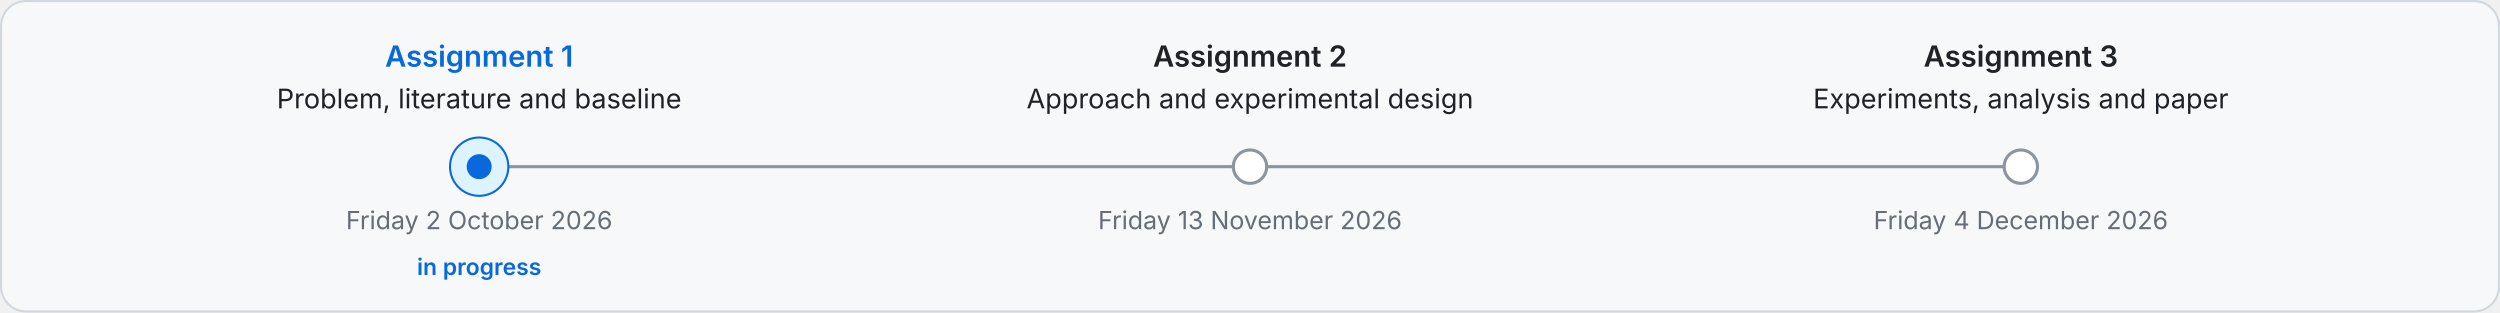
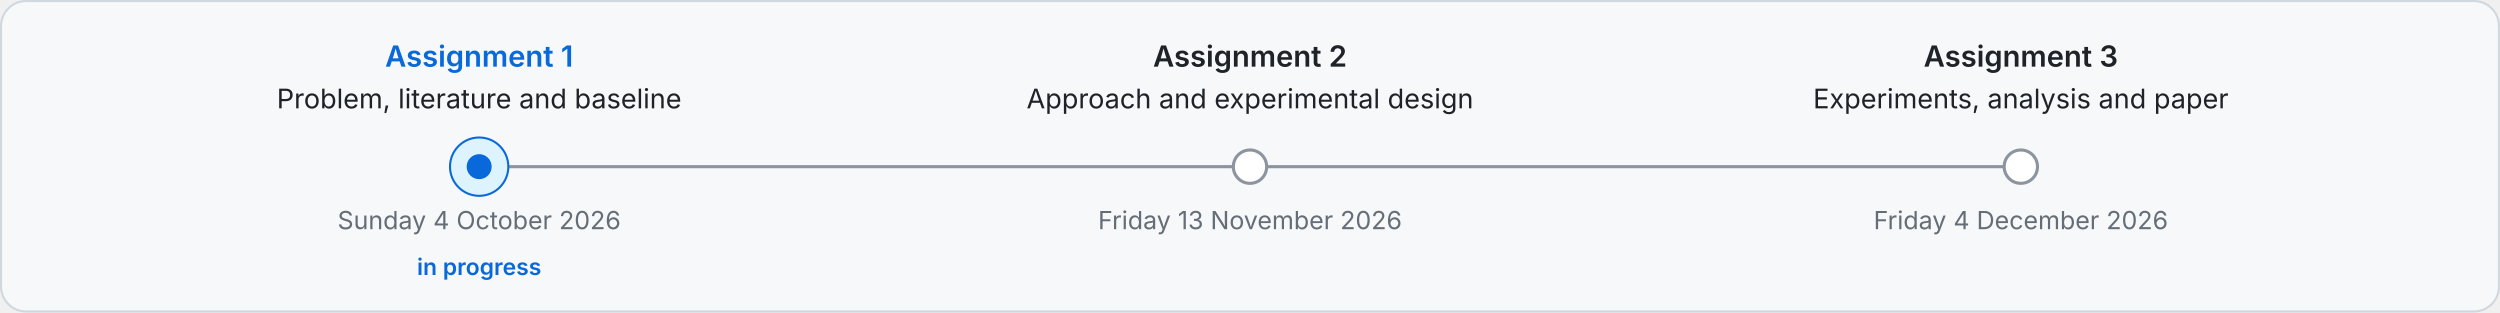
- <svg xmlns="http://www.w3.org/2000/svg" width="1200" height="150" viewBox="0 0 1200 150" role="img" aria-label="Assignments: Assignment 1, problem, literature and baseline, due Friday 2 October 2026, in progress; Assignment 2, approach and experimental design, due Friday 13 November 2026; Assignment 3, experiments, analysis and paper, due Friday 4 December 2026">
+ <svg xmlns="http://www.w3.org/2000/svg" width="1200" height="150" viewBox="0 0 1200 150" role="img" aria-label="Assignments: Assignment 1, problem, literature and baseline, due Sunday 4 October 2026, in progress; Assignment 2, approach and experimental design, due Friday 13 November 2026; Assignment 3, experiments, analysis and paper, due Friday 4 December 2026">
  <rect x="0.5" y="0.5" width="1199" height="149" rx="12" fill="#f6f8fa" stroke="#d0d7de" />
  <line x1="230" y1="80" x2="970" y2="80" stroke="#8c959f" stroke-width="1.5" />
  <circle cx="230" cy="80" r="14" fill="#ddf4ff" stroke="#0969da" />
  <circle cx="230" cy="80" r="6" fill="#0969da" />
  <text x="230" y="32" font-family="-apple-system, 'Segoe UI', Inter, Roboto, Helvetica, Arial, sans-serif" font-size="14" font-weight="600" fill="#0969da" text-anchor="middle">Assignment 1</text>
  <text x="230" y="52" font-family="-apple-system, 'Segoe UI', Inter, Roboto, Helvetica, Arial, sans-serif" font-size="13" font-weight="400" fill="#1f2328" text-anchor="middle">Problem, literature and baseline</text>
-   <text x="230" y="110" font-family="-apple-system, 'Segoe UI', Inter, Roboto, Helvetica, Arial, sans-serif" font-size="12" font-weight="400" fill="#656d76" text-anchor="middle">Friday 2 October 2026</text>
+   <text x="230" y="110" font-family="-apple-system, 'Segoe UI', Inter, Roboto, Helvetica, Arial, sans-serif" font-size="12" font-weight="400" fill="#656d76" text-anchor="middle">Sunday 4 October 2026</text>
  <text x="230" y="132" font-family="-apple-system, 'Segoe UI', Inter, Roboto, Helvetica, Arial, sans-serif" font-size="11" font-weight="600" fill="#0969da" text-anchor="middle">in progress</text>
  <circle cx="600" cy="80" r="8" fill="#ffffff" stroke="#8c959f" stroke-width="1.5" />
  <text x="600" y="32" font-family="-apple-system, 'Segoe UI', Inter, Roboto, Helvetica, Arial, sans-serif" font-size="14" font-weight="600" fill="#1f2328" text-anchor="middle">Assignment 2</text>
  <text x="600" y="52" font-family="-apple-system, 'Segoe UI', Inter, Roboto, Helvetica, Arial, sans-serif" font-size="13" font-weight="400" fill="#1f2328" text-anchor="middle">Approach and experimental design</text>
  <text x="600" y="110" font-family="-apple-system, 'Segoe UI', Inter, Roboto, Helvetica, Arial, sans-serif" font-size="12" font-weight="400" fill="#656d76" text-anchor="middle">Friday 13 November 2026</text>
  <circle cx="970" cy="80" r="8" fill="#ffffff" stroke="#8c959f" stroke-width="1.5" />
  <text x="970" y="32" font-family="-apple-system, 'Segoe UI', Inter, Roboto, Helvetica, Arial, sans-serif" font-size="14" font-weight="600" fill="#1f2328" text-anchor="middle">Assignment 3</text>
  <text x="970" y="52" font-family="-apple-system, 'Segoe UI', Inter, Roboto, Helvetica, Arial, sans-serif" font-size="13" font-weight="400" fill="#1f2328" text-anchor="middle">Experiments, analysis and paper</text>
  <text x="970" y="110" font-family="-apple-system, 'Segoe UI', Inter, Roboto, Helvetica, Arial, sans-serif" font-size="12" font-weight="400" fill="#656d76" text-anchor="middle">Friday 4 December 2026</text>
</svg>
